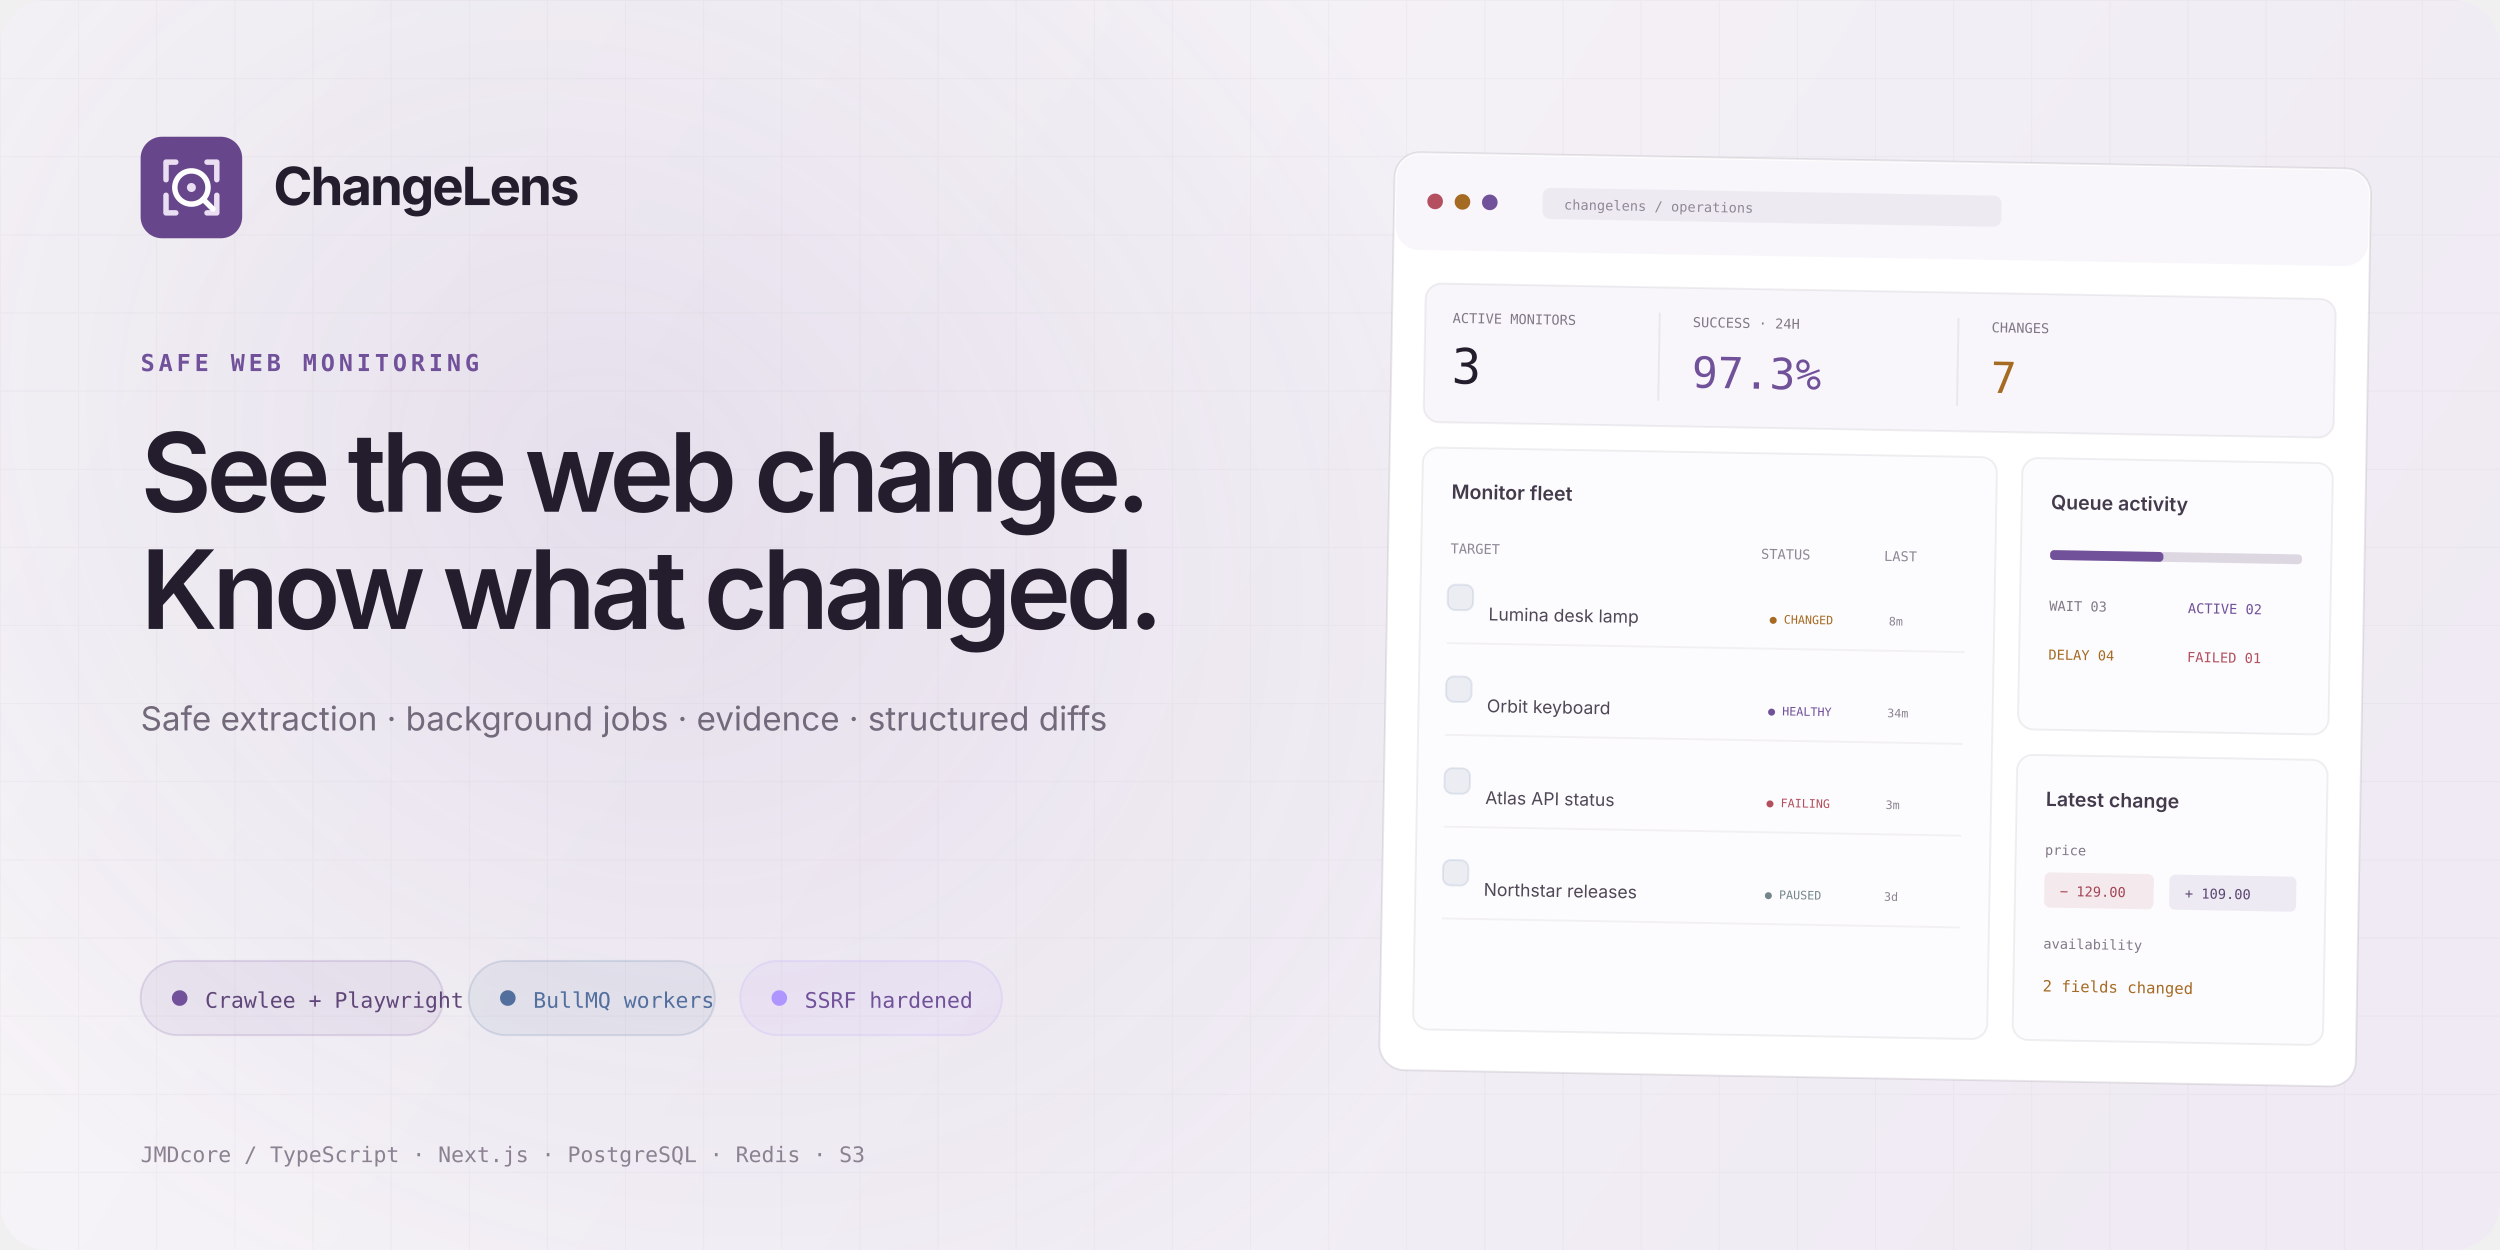
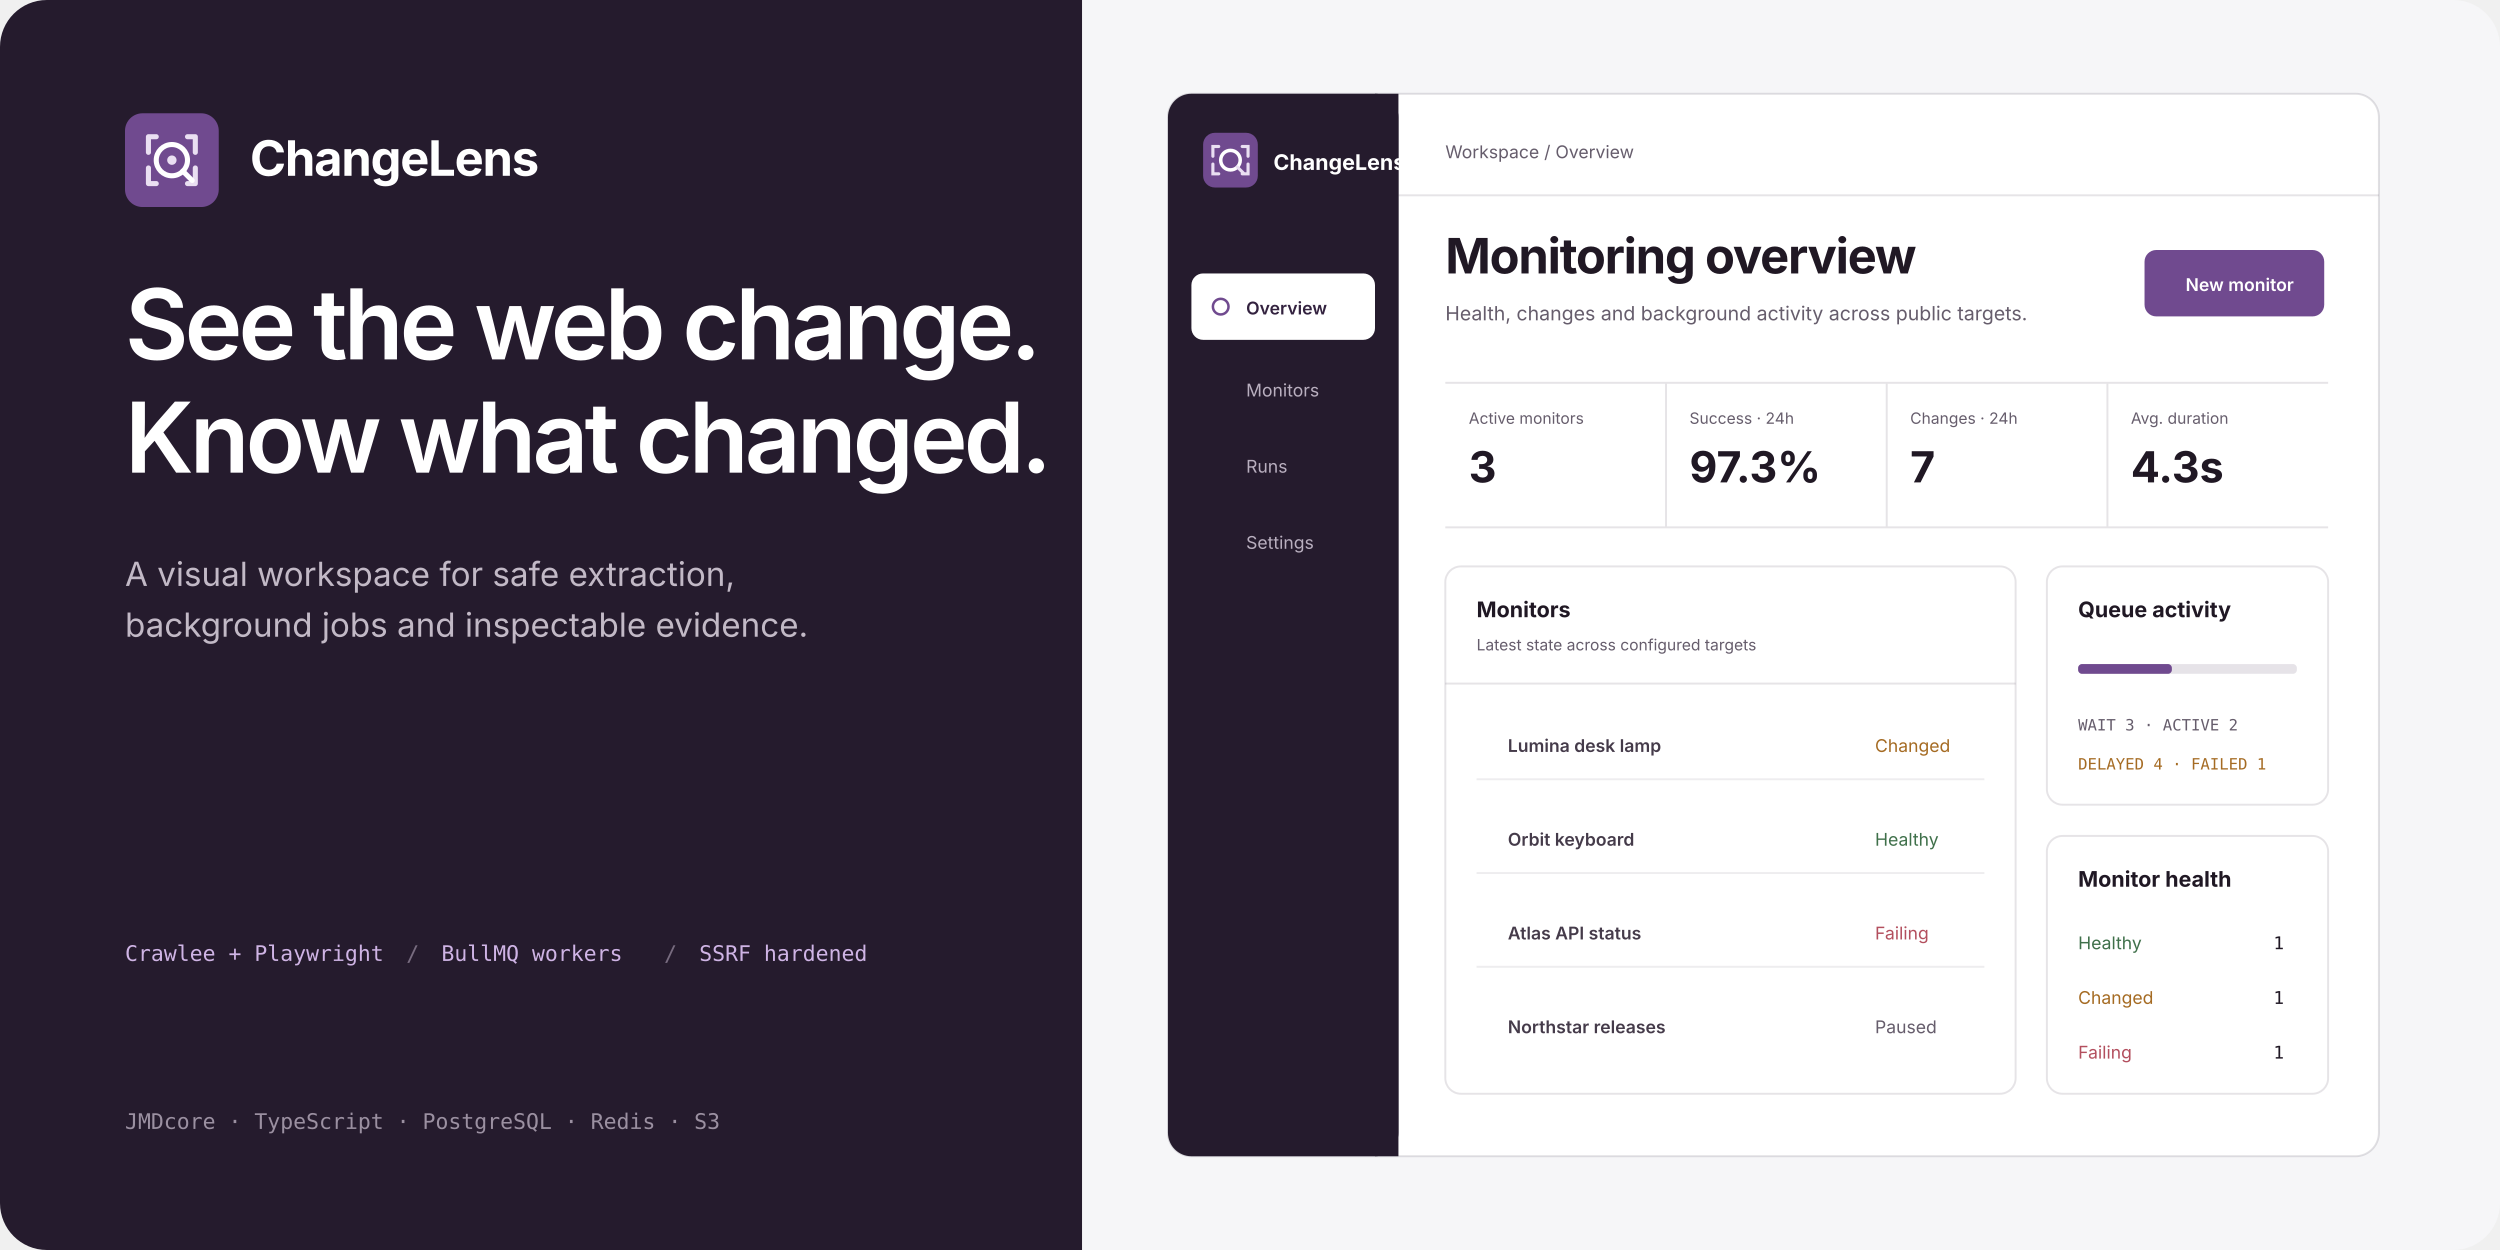
<svg xmlns="http://www.w3.org/2000/svg" width="1280" height="640" viewBox="0 0 1280 640" fill="none">
-   <defs>
-     <linearGradient id="bg" x1="120" y1="20" x2="1110" y2="650" gradientUnits="userSpaceOnUse">
-       <stop stop-color="#F7F5F8" />
-       <stop offset="1" stop-color="#EFEAF3" />
-     </linearGradient>
-     <radialGradient id="glow" cx="0" cy="0" r="1" gradientTransform="translate(315 250) rotate(38) scale(520 430)" gradientUnits="userSpaceOnUse">
-       <stop stop-color="#71519A" stop-opacity=".12" />
-       <stop offset="1" stop-color="#71519A" stop-opacity="0" />
-     </radialGradient>
-     <pattern id="grid" width="40" height="40" patternUnits="userSpaceOnUse">
-       <path d="M40 0H0V40" stroke="#6D6275" stroke-opacity=".04" />
-     </pattern>
-     <filter id="shadow" x="-30%" y="-30%" width="160%" height="180%">
-       <feDropShadow dx="0" dy="20" stdDeviation="22" flood-color="#000" flood-opacity=".45" />
-     </filter>
-   </defs>
-   <rect width="1280" height="640" rx="24" fill="url(#bg)" />
-   <rect width="1280" height="640" rx="24" fill="url(#glow)" />
-   <rect width="1280" height="640" rx="24" fill="url(#grid)" />
-   <g transform="translate(72 70)">
-     <rect width="52" height="52" rx="11" fill="#68468C" />
-     <path d="M18 13h-5v9M34 13h5v9M18 39h-5v-9M34 39h5v-9" stroke="#EADFF2" stroke-width="2.8" stroke-linecap="round" stroke-linejoin="round" />
-     <circle cx="26" cy="26" r="8.5" stroke="#FFFFFF" stroke-width="2.8" />
-     <path d="m32 32 5 5" stroke="#FFFFFF" stroke-width="2.8" stroke-linecap="round" />
-     <circle cx="26" cy="26" r="2.3" fill="#EADFF2" />
-     <text x="68" y="35" fill="#241D2D" font-family="Inter,Segoe UI,sans-serif" font-size="27" font-weight="650" letter-spacing="-1">ChangeLens</text>
+   <rect width="1280" height="640" rx="24" fill="#F6F6F8" />
+   <path d="M24 0H554V640H24C10.745 640 0 629.255 0 616V24C0 10.745 10.745 0 24 0Z" fill="#251B2D" />
+   <g transform="translate(64 58)">
+     <rect width="48" height="48" rx="9" fill="#704A8F" />
+     <path d="M16 12H12v8M32 12h4v8M16 36h-4v-8M32 36h4v-8" stroke="#EADFF2" stroke-width="2.6" stroke-linecap="round" stroke-linejoin="round" />
+     <circle cx="24" cy="24" r="8" stroke="#FFFFFF" stroke-width="2.6" />
+     <path d="m29.6 29.6 4.8 4.8" stroke="#FFFFFF" stroke-width="2.6" stroke-linecap="round" />
+     <circle cx="24" cy="24" r="2.4" fill="#EADFF2" />
+     <text x="64" y="32" fill="#FFFFFF" font-family="Inter,Segoe UI,sans-serif" font-size="25" font-weight="650" letter-spacing="-.6">ChangeLens</text>
  </g>
-   <g transform="translate(72 190)">
-     <text fill="#71519A" font-family="ui-monospace,SFMono-Regular,monospace" font-size="12" font-weight="600" letter-spacing="2">SAFE WEB MONITORING</text>
-     <text y="72" fill="#241D2D" font-family="Inter,Segoe UI,sans-serif" font-size="56" font-weight="570" letter-spacing="-2.7">See the web change.</text>
-     <text y="132" fill="#241D2D" font-family="Inter,Segoe UI,sans-serif" font-size="56" font-weight="570" letter-spacing="-2.7">Know what changed.</text>
-     <text y="184" fill="#72697B" font-family="Inter,Segoe UI,sans-serif" font-size="17">Safe extraction · background jobs · evidence · structured diffs</text>
+   <g transform="translate(64 184)" font-family="Inter,Segoe UI,sans-serif">
+     <text fill="#FFFFFF" font-size="50" font-weight="620" letter-spacing="-2">See the web change.</text>
+     <text y="58" fill="#FFFFFF" font-size="50" font-weight="620" letter-spacing="-2">Know what changed.</text>
+     <text y="116" fill="#C2B9C6" font-size="17">A visual workspace for safe extraction,</text>
+     <text y="142" fill="#C2B9C6" font-size="17">background jobs and inspectable evidence.</text>
  </g>
-   <g transform="translate(72 492)">
-     <g>
-       <rect width="155" height="38" rx="19" fill="#71519A" fill-opacity=".08" stroke="#71519A" stroke-opacity=".17" />
-       <circle cx="20" cy="19" r="4" fill="#71519A" />
-       <text x="33" y="24" fill="#604678" font-family="ui-monospace,monospace" font-size="11">Crawlee + Playwright</text>
+   <g transform="translate(64 492)" font-family="ui-monospace,SFMono-Regular,monospace" font-size="11">
+     <text fill="#CFB4E5">Crawlee + Playwright</text>
+     <text x="144" fill="#786C80">/</text>
+     <text x="162" fill="#CFB4E5">BullMQ workers</text>
+     <text x="276" fill="#786C80">/</text>
+     <text x="294" fill="#CFB4E5">SSRF hardened</text>
+   </g>
+   <text x="64" y="578" fill="#9B90A1" font-family="ui-monospace,SFMono-Regular,monospace" font-size="11">JMDcore · TypeScript · PostgreSQL · Redis · S3</text>
+   <g transform="translate(598 48)">
+     <rect width="620" height="544" rx="12" fill="#FFFFFF" stroke="#2A2033" stroke-opacity=".14" />
+     <rect width="118" height="544" rx="12" fill="#251B2D" />
+     <path d="M106 0H118V544H106Z" fill="#251B2D" />
+     <rect x="18" y="20" width="28" height="28" rx="6" fill="#704A8F" />
+     <circle cx="32" cy="34" r="5" stroke="#FFFFFF" stroke-width="1.8" />
+     <path d="m35.5 37.5 3.5 3.5M26 27h-3v5M38 27h3v5M26 41h-3v-5M38 41h3v-5" stroke="#EADFF2" stroke-width="1.6" stroke-linecap="round" />
+     <text x="54" y="39" fill="#FFFFFF" font-family="Inter,Segoe UI,sans-serif" font-size="11" font-weight="650">ChangeLens</text>
+     <rect x="12" y="92" width="94" height="34" rx="6" fill="#FFFFFF" />
+     <circle cx="27" cy="109" r="4" stroke="#704A8F" stroke-width="1.3" />
+     <text x="40" y="113" fill="#33223F" font-family="Inter,Segoe UI,sans-serif" font-size="9" font-weight="600">Overview</text>
+     <text x="40" y="155" fill="#B9AFBF" font-family="Inter,Segoe UI,sans-serif" font-size="9">Monitors</text>
+     <text x="40" y="194" fill="#B9AFBF" font-family="Inter,Segoe UI,sans-serif" font-size="9">Runs</text>
+     <text x="40" y="233" fill="#B9AFBF" font-family="Inter,Segoe UI,sans-serif" font-size="9">Settings</text>
+     <path d="M118 52H620" stroke="#2A2033" stroke-opacity=".12" />
+     <text x="142" y="33" fill="#665D6C" font-family="Inter,Segoe UI,sans-serif" font-size="9">Workspace / Overview</text>
+     <text x="142" y="92" fill="#201824" font-family="Inter,Segoe UI,sans-serif" font-size="25" font-weight="650" letter-spacing="-.6">Monitoring overview</text>
+     <text x="142" y="116" fill="#665D6C" font-family="Inter,Segoe UI,sans-serif" font-size="10">Health, changes and background activity across public targets.</text>
+     <rect x="500" y="80" width="92" height="34" rx="6" fill="#704A8F" />
+     <text x="521" y="101" fill="#FFFFFF" font-family="Inter,Segoe UI,sans-serif" font-size="9" font-weight="600">New monitor</text>
+     <path d="M142 148H594M255 148V222M368 148V222M481 148V222M142 222H594" stroke="#2A2033" stroke-opacity=".12" />
+     <g font-family="Inter,Segoe UI,sans-serif">
+       <text x="154" y="169" fill="#665D6C" font-size="8">Active monitors</text>
+       <text x="154" y="199" fill="#201824" font-size="22" font-weight="650">3</text>
+       <text x="267" y="169" fill="#665D6C" font-size="8">Success · 24h</text>
+       <text x="267" y="199" fill="#201824" font-size="22" font-weight="650">97.3%</text>
+       <text x="380" y="169" fill="#665D6C" font-size="8">Changes · 24h</text>
+       <text x="380" y="199" fill="#201824" font-size="22" font-weight="650">7</text>
+       <text x="493" y="169" fill="#665D6C" font-size="8">Avg. duration</text>
+       <text x="493" y="199" fill="#201824" font-size="22" font-weight="650">4.3s</text>
    </g>
-     <g transform="translate(168)">
-       <rect width="126" height="38" rx="19" fill="#526F9E" fill-opacity=".08" stroke="#526F9E" stroke-opacity=".17" />
-       <circle cx="20" cy="19" r="4" fill="#526F9E" />
-       <text x="33" y="24" fill="#526F9E" font-family="ui-monospace,monospace" font-size="11">BullMQ workers</text>
+     <rect x="142" y="242" width="292" height="270" rx="8" fill="#FFFFFF" stroke="#2A2033" stroke-opacity=".12" />
+     <text x="158" y="268" fill="#201824" font-family="Inter,Segoe UI,sans-serif" font-size="11" font-weight="650">Monitors</text>
+     <text x="158" y="285" fill="#665D6C" font-family="Inter,Segoe UI,sans-serif" font-size="8">Latest state across configured targets</text>
+     <path d="M142 302H434" stroke="#2A2033" stroke-opacity=".12" />
+     <g font-family="Inter,Segoe UI,sans-serif" font-size="9">
+       <text x="174" y="337" fill="#453B4A" font-weight="600">Lumina desk lamp</text>
+       <text x="362" y="337" fill="#A56B23">Changed</text>
+       <text x="174" y="385" fill="#453B4A" font-weight="600">Orbit keyboard</text>
+       <text x="362" y="385" fill="#3F704A">Healthy</text>
+       <text x="174" y="433" fill="#453B4A" font-weight="600">Atlas API status</text>
+       <text x="362" y="433" fill="#B34F5E">Failing</text>
+       <text x="174" y="481" fill="#453B4A" font-weight="600">Northstar releases</text>
+       <text x="362" y="481" fill="#665D6C">Paused</text>
    </g>
-     <g transform="translate(307)">
-       <rect width="134" height="38" rx="19" fill="#AF95FF" fill-opacity=".08" stroke="#AF95FF" stroke-opacity=".17" />
-       <circle cx="20" cy="19" r="4" fill="#AF95FF" />
-       <text x="33" y="24" fill="#71519A" font-family="ui-monospace,monospace" font-size="11">SSRF hardened</text>
-     </g>
+     <path d="M158 351H418M158 399H418M158 447H418" stroke="#2A2033" stroke-opacity=".08" />
+     <rect x="450" y="242" width="144" height="122" rx="8" fill="#FFFFFF" stroke="#2A2033" stroke-opacity=".12" />
+     <text x="466" y="268" fill="#201824" font-family="Inter,Segoe UI,sans-serif" font-size="11" font-weight="650">Queue activity</text>
+     <rect x="466" y="292" width="112" height="5" rx="2" fill="#E6E3E8" />
+     <rect x="466" y="292" width="48" height="5" rx="2" fill="#704A8F" />
+     <text x="466" y="326" fill="#665D6C" font-family="ui-monospace,monospace" font-size="8">WAIT 3 · ACTIVE 2</text>
+     <text x="466" y="346" fill="#A56B23" font-family="ui-monospace,monospace" font-size="8">DELAYED 4 · FAILED 1</text>
+     <rect x="450" y="380" width="144" height="132" rx="8" fill="#FFFFFF" stroke="#2A2033" stroke-opacity=".12" />
+     <text x="466" y="406" fill="#201824" font-family="Inter,Segoe UI,sans-serif" font-size="11" font-weight="650">Monitor health</text>
+     <text x="466" y="438" fill="#3F704A" font-family="Inter,Segoe UI,sans-serif" font-size="9">Healthy</text>
+     <text x="566" y="438" fill="#201824" font-family="ui-monospace,monospace" font-size="9">1</text>
+     <text x="466" y="466" fill="#A56B23" font-family="Inter,Segoe UI,sans-serif" font-size="9">Changed</text>
+     <text x="566" y="466" fill="#201824" font-family="ui-monospace,monospace" font-size="9">1</text>
+     <text x="466" y="494" fill="#B34F5E" font-family="Inter,Segoe UI,sans-serif" font-size="9">Failing</text>
+     <text x="566" y="494" fill="#201824" font-family="ui-monospace,monospace" font-size="9">1</text>
  </g>
-   <g transform="translate(710 82) rotate(1 245 240)">
-     <rect width="500" height="470" rx="13" fill="#FFFFFF" stroke="#6D6275" stroke-opacity=".15" />
-     <rect x="1" y="1" width="498" height="49" rx="12" fill="#F8F6FA" />
-     <circle cx="21" cy="25" r="4" fill="#B34F5E" />
-     <circle cx="35" cy="25" r="4" fill="#A56B23" />
-     <circle cx="49" cy="25" r="4" fill="#71519A" />
-     <rect x="76" y="17" width="235" height="16" rx="4" fill="#EEEAF2" />
-     <text x="87" y="28" fill="#8F8796" font-family="ui-monospace,monospace" font-size="7">changelens / operations</text>
-     <rect x="17" y="67" width="466" height="71" rx="8" fill="#F8F6FA" stroke="#6D6275" stroke-opacity=".10" />
-     <text x="31" y="87" fill="#817887" font-family="ui-monospace,monospace" font-size="7">ACTIVE MONITORS</text>
-     <text x="31" y="118" fill="#241D2D" font-family="ui-monospace,monospace" font-size="25">3</text>
-     <line x1="137" y1="80" x2="137" y2="125" stroke="#6D6275" stroke-opacity=".10" />
-     <text x="154" y="87" fill="#817887" font-family="ui-monospace,monospace" font-size="7">SUCCESS · 24H</text>
-     <text x="154" y="118" fill="#71519A" font-family="ui-monospace,monospace" font-size="22">97.3%</text>
-     <line x1="290" y1="80" x2="290" y2="125" stroke="#6D6275" stroke-opacity=".10" />
-     <text x="307" y="87" fill="#817887" font-family="ui-monospace,monospace" font-size="7">CHANGES</text>
-     <text x="307" y="118" fill="#A56B23" font-family="ui-monospace,monospace" font-size="22">7</text>
-     <rect x="17" y="151" width="294" height="298" rx="8" fill="#FCFBFD" stroke="#6D6275" stroke-opacity=".10" />
-     <text x="32" y="177" fill="#433A4C" font-family="Inter,Segoe UI,sans-serif" font-size="10" font-weight="600">Monitor fleet</text>
-     <g font-family="ui-monospace,monospace" font-size="7">
-       <text x="32" y="205" fill="#8F8796">TARGET</text>
-       <text x="191" y="205" fill="#8F8796">STATUS</text>
-       <text x="254" y="205" fill="#8F8796">LAST</text>
-     </g>
-     <g font-family="Inter,Segoe UI,sans-serif" font-size="9">
-       <text x="52" y="239" fill="#504757">Lumina desk lamp</text>
-       <text x="52" y="286" fill="#504757">Orbit keyboard</text>
-       <text x="52" y="333" fill="#504757">Atlas API status</text>
-       <text x="52" y="380" fill="#504757">Northstar releases</text>
-     </g>
-     <g fill="#526F9E" fill-opacity=".10" stroke="#526F9E" stroke-opacity=".14">
-       <rect x="31" y="221" width="13" height="13" rx="4" />
-       <rect x="31" y="268" width="13" height="13" rx="4" />
-       <rect x="31" y="315" width="13" height="13" rx="4" />
-       <rect x="31" y="362" width="13" height="13" rx="4" />
-     </g>
-     <g font-family="ui-monospace,monospace" font-size="6">
-       <text x="196" y="238" fill="#A56B23">● CHANGED</text>
-       <text x="196" y="285" fill="#71519A">● HEALTHY</text>
-       <text x="196" y="332" fill="#B34F5E">● FAILING</text>
-       <text x="196" y="379" fill="#75868B">● PAUSED</text>
-       <text x="257" y="238" fill="#8B8291">8m</text>
-       <text x="257" y="285" fill="#8B8291">34m</text>
-       <text x="257" y="332" fill="#8B8291">3m</text>
-       <text x="257" y="379" fill="#8B8291">3d</text>
-     </g>
-     <path d="M31 251H296M31 298H296M31 345H296M31 392H296" stroke="#6D6275" stroke-opacity=".07" />
-     <rect x="324" y="151" width="159" height="139" rx="8" fill="#FCFBFD" stroke="#6D6275" stroke-opacity=".10" />
-     <text x="339" y="177" fill="#433A4C" font-family="Inter,Segoe UI,sans-serif" font-size="10" font-weight="600">Queue activity</text>
-     <rect x="339" y="198" width="129" height="5" rx="2" fill="#DDD7E2" />
-     <rect x="339" y="198" width="58" height="5" rx="2" fill="#71519A" />
-     <text x="339" y="229" fill="#817887" font-family="ui-monospace,monospace" font-size="7">WAIT 03</text>
-     <text x="410" y="229" fill="#71519A" font-family="ui-monospace,monospace" font-size="7">ACTIVE 02</text>
-     <text x="339" y="254" fill="#A56B23" font-family="ui-monospace,monospace" font-size="7">DELAY 04</text>
-     <text x="410" y="254" fill="#B34F5E" font-family="ui-monospace,monospace" font-size="7">FAILED 01</text>
-     <rect x="324" y="303" width="159" height="146" rx="8" fill="#FCFBFD" stroke="#6D6275" stroke-opacity=".10" />
-     <text x="339" y="329" fill="#433A4C" font-family="Inter,Segoe UI,sans-serif" font-size="10" font-weight="600">Latest change</text>
-     <text x="339" y="354" fill="#817887" font-family="ui-monospace,monospace" font-size="7">price</text>
-     <rect x="339" y="363" width="56" height="18" rx="3" fill="#B34F5E" fill-opacity=".10" />
-     <text x="347" y="375" fill="#A34554" font-family="ui-monospace,monospace" font-size="7">− 129.00</text>
-     <rect x="403" y="363" width="65" height="18" rx="3" fill="#71519A" fill-opacity=".10" />
-     <text x="411" y="375" fill="#5B4670" font-family="ui-monospace,monospace" font-size="7">+ 109.00</text>
-     <text x="339" y="402" fill="#817887" font-family="ui-monospace,monospace" font-size="7">availability</text>
-     <text x="339" y="424" fill="#A56B23" font-family="ui-monospace,monospace" font-size="8">2 fields changed</text>
-   </g>
-   <text x="72" y="595" fill="#8A8191" font-family="ui-monospace,monospace" font-size="11">JMDcore / TypeScript · Next.js · PostgreSQL · Redis · S3</text>
</svg>
